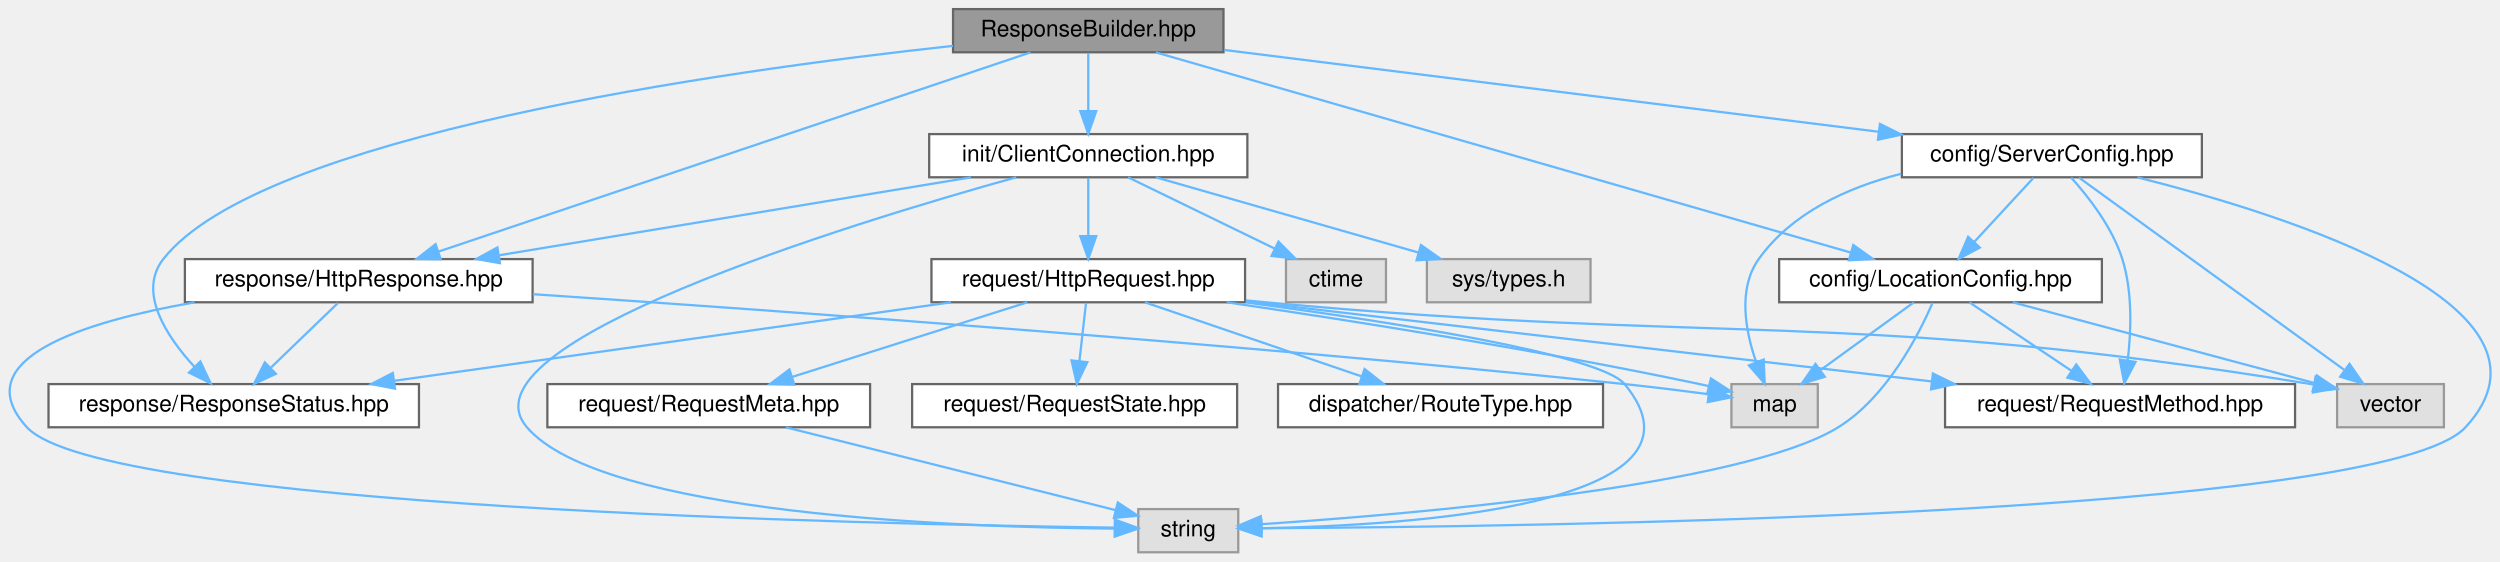
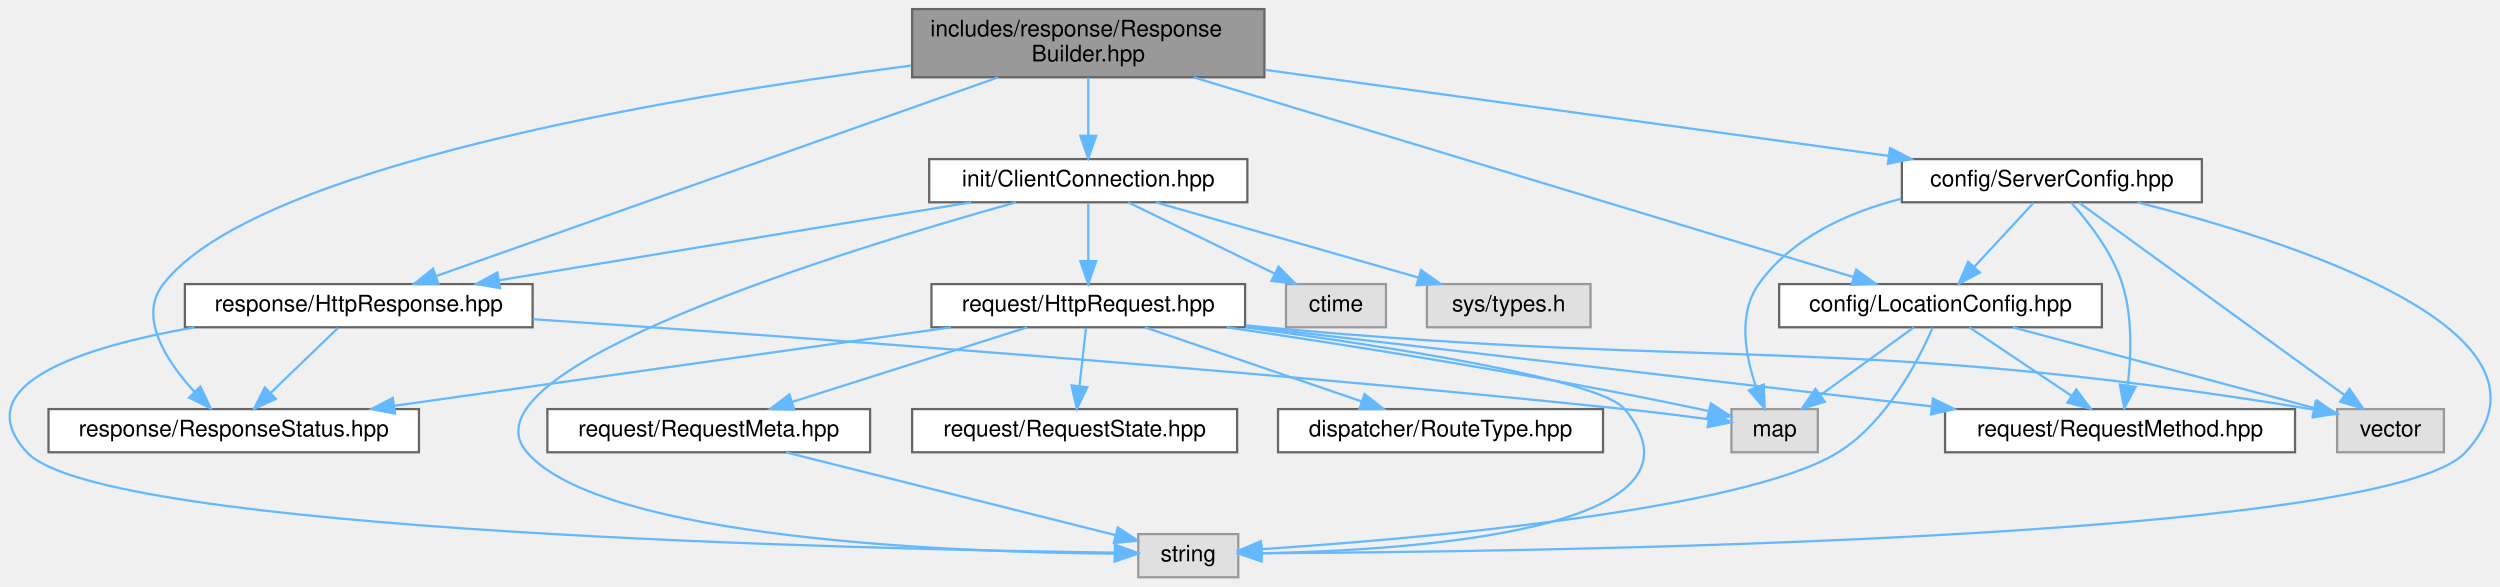
- <svg xmlns="http://www.w3.org/2000/svg" xmlns:xlink="http://www.w3.org/1999/xlink" width="1100pt" height="247pt" viewBox="0.00 0.00 1100.03 247.00">
-   <g id="graph0" class="graph" transform="scale(1 1) rotate(0) translate(4 243)">
+ <svg xmlns="http://www.w3.org/2000/svg" xmlns:xlink="http://www.w3.org/1999/xlink" width="1100pt" height="258pt" viewBox="0.00 0.00 1100.03 258.00">
+   <g id="graph0" class="graph" transform="scale(1 1) rotate(0) translate(4 254)">
    <g id="Node000001" class="node">
      <g id="a_Node000001">
        <a xlink:title=" ">
-           <polygon fill="#999999" stroke="#666666" points="534.35,-239 415.35,-239 415.35,-220 534.35,-220 534.35,-239" />
-           <text text-anchor="middle" x="474.85" y="-227" font-family="Helvetica,sans-Serif" font-size="10.00">ResponseBuilder.hpp</text>
+           <polygon fill="#999999" stroke="#666666" points="552.35,-250 397.35,-250 397.35,-220 552.35,-220 552.35,-250" />
+           <text text-anchor="start" x="405.35" y="-238" font-family="Helvetica,sans-Serif" font-size="10.00">includes/response/Response</text>
+           <text text-anchor="middle" x="474.85" y="-227" font-family="Helvetica,sans-Serif" font-size="10.00">Builder.hpp</text>
        </a>
      </g>
    </g>
    <g id="Node000002" class="node">
      <g id="a_Node000002">
        <a xlink:href="HttpResponse_8hpp.html" target="_top" xlink:title=" ">
          <polygon fill="white" stroke="#666666" points="230.35,-129 77.35,-129 77.35,-110 230.35,-110 230.35,-129" />
          <text text-anchor="middle" x="153.85" y="-117" font-family="Helvetica,sans-Serif" font-size="10.00">response/HttpResponse.hpp</text>
        </a>
      </g>
    </g>
    <g id="edge1_Node000001_Node000002" class="edge">
      <g id="a_edge1_Node000001_Node000002">
        <a xlink:title=" ">
-           <path fill="none" stroke="#63b8ff" d="M449.39,-219.94C392.38,-200.76 254.37,-154.32 189.13,-132.37" />
-           <polygon fill="#63b8ff" stroke="#63b8ff" points="189.9,-128.94 179.31,-129.07 187.67,-135.57 189.9,-128.94" />
+           <path fill="none" stroke="#63b8ff" d="M435.17,-219.97C371.58,-197.49 247.94,-153.77 188.03,-132.59" />
+           <polygon fill="#63b8ff" stroke="#63b8ff" points="188.89,-129.18 178.3,-129.14 186.56,-135.78 188.89,-129.18" />
        </a>
      </g>
    </g>
    <g id="Node000005" class="node">
      <g id="a_Node000005">
        <a xlink:href="ResponseStatus_8hpp.html" target="_top" xlink:title=" ">
          <polygon fill="white" stroke="#666666" points="180.35,-74 17.35,-74 17.35,-55 180.35,-55 180.35,-74" />
          <text text-anchor="middle" x="98.85" y="-62" font-family="Helvetica,sans-Serif" font-size="10.00">response/ResponseStatus.hpp</text>
        </a>
      </g>
    </g>
    <g id="edge5_Node000001_Node000005" class="edge">
      <g id="a_edge5_Node000001_Node000005">
        <a xlink:title=" ">
-           <path fill="none" stroke="#63b8ff" d="M415.33,-222.83C312.96,-211.7 110.38,-183.24 67.85,-129 56.46,-114.47 69.17,-95.09 81.58,-81.57" />
-           <polygon fill="#63b8ff" stroke="#63b8ff" points="84.15,-83.95 88.67,-74.37 79.16,-79.04 84.15,-83.95" />
+           <path fill="none" stroke="#63b8ff" d="M396.94,-225.17C290.38,-211.31 107.79,-180.56 67.85,-129 56.54,-114.41 69.24,-95.03 81.62,-81.54" />
+           <polygon fill="#63b8ff" stroke="#63b8ff" points="84.18,-83.93 88.7,-74.35 79.19,-79.02 84.18,-83.93" />
        </a>
      </g>
    </g>
    <g id="Node000006" class="node">
      <g id="a_Node000006">
        <a xlink:href="ClientConnection_8hpp.html" target="_top" xlink:title=" ">
          <polygon fill="white" stroke="#666666" points="544.85,-184 404.85,-184 404.85,-165 544.85,-165 544.85,-184" />
          <text text-anchor="middle" x="474.85" y="-172" font-family="Helvetica,sans-Serif" font-size="10.00">init/ClientConnection.hpp</text>
        </a>
      </g>
    </g>
    <g id="edge6_Node000001_Node000006" class="edge">
      <g id="a_edge6_Node000001_Node000006">
        <a xlink:title=" ">
-           <path fill="none" stroke="#63b8ff" d="M474.85,-219.75C474.85,-212.8 474.85,-202.85 474.85,-194.13" />
-           <polygon fill="#63b8ff" stroke="#63b8ff" points="478.35,-194.09 474.85,-184.09 471.35,-194.09 478.35,-194.09" />
+           <path fill="none" stroke="#63b8ff" d="M474.85,-219.84C474.85,-212.21 474.85,-202.7 474.85,-194.45" />
+           <polygon fill="#63b8ff" stroke="#63b8ff" points="478.35,-194.27 474.85,-184.27 471.35,-194.27 478.35,-194.27" />
        </a>
      </g>
    </g>
    <g id="Node000015" class="node">
      <g id="a_Node000015">
        <a xlink:href="ServerConfig_8hpp.html" target="_top" xlink:title=" ">
          <polygon fill="white" stroke="#666666" points="964.85,-184 832.85,-184 832.85,-165 964.85,-165 964.85,-184" />
          <text text-anchor="middle" x="898.85" y="-172" font-family="Helvetica,sans-Serif" font-size="10.00">config/ServerConfig.hpp</text>
        </a>
      </g>
    </g>
    <g id="edge21_Node000001_Node000015" class="edge">
      <g id="a_edge21_Node000001_Node000015">
        <a xlink:title=" ">
-           <path fill="none" stroke="#63b8ff" d="M534.7,-221.02C610.19,-211.58 740.08,-195.35 822.61,-185.03" />
-           <polygon fill="#63b8ff" stroke="#63b8ff" points="823.19,-188.48 832.68,-183.77 822.32,-181.54 823.19,-188.48" />
+           <path fill="none" stroke="#63b8ff" d="M552.62,-223.27C630.98,-212.46 750.91,-195.91 827.07,-185.4" />
+           <polygon fill="#63b8ff" stroke="#63b8ff" points="827.63,-188.86 837.06,-184.03 826.67,-181.93 827.63,-188.86" />
        </a>
      </g>
    </g>
    <g id="Node000016" class="node">
      <g id="a_Node000016">
        <a xlink:href="LocationConfig_8hpp.html" target="_top" xlink:title=" ">
          <polygon fill="white" stroke="#666666" points="920.85,-129 778.85,-129 778.85,-110 920.85,-110 920.85,-129" />
          <text text-anchor="middle" x="849.85" y="-117" font-family="Helvetica,sans-Serif" font-size="10.00">config/LocationConfig.hpp</text>
        </a>
      </g>
    </g>
    <g id="edge31_Node000001_Node000016" class="edge">
      <g id="a_edge31_Node000001_Node000016">
        <a xlink:title=" ">
-           <path fill="none" stroke="#63b8ff" d="M504.59,-219.94C571.73,-200.6 735.08,-153.55 810.5,-131.83" />
-           <polygon fill="#63b8ff" stroke="#63b8ff" points="811.47,-135.2 820.11,-129.07 809.53,-128.47 811.47,-135.2" />
+           <path fill="none" stroke="#63b8ff" d="M521.21,-219.97C596.1,-197.3 742.32,-153.05 811.63,-132.07" />
+           <polygon fill="#63b8ff" stroke="#63b8ff" points="812.73,-135.39 821.29,-129.14 810.7,-128.69 812.73,-135.39" />
        </a>
      </g>
    </g>
    <g id="Node000003" class="node">
      <g id="a_Node000003">
        <a xlink:title=" ">
          <polygon fill="#e0e0e0" stroke="#999999" points="540.85,-19 496.85,-19 496.85,0 540.85,0 540.85,-19" />
          <text text-anchor="middle" x="518.85" y="-7" font-family="Helvetica,sans-Serif" font-size="10.00">string</text>
        </a>
      </g>
    </g>
    <g id="edge2_Node000002_Node000003" class="edge">
      <g id="a_edge2_Node000002_Node000003">
        <a xlink:title=" ">
          <path fill="none" stroke="#63b8ff" d="M81.55,-109.97C32.25,-101.33 -19.52,-84.85 7.85,-55 40.21,-19.7 378.99,-12.3 486.38,-10.84" />
          <polygon fill="#63b8ff" stroke="#63b8ff" points="486.65,-14.34 496.61,-10.71 486.56,-7.34 486.65,-14.34" />
        </a>
      </g>
    </g>
    <g id="Node000004" class="node">
      <g id="a_Node000004">
        <a xlink:title=" ">
          <polygon fill="#e0e0e0" stroke="#999999" points="795.85,-74 757.85,-74 757.85,-55 795.85,-55 795.85,-74" />
          <text text-anchor="middle" x="776.85" y="-62" font-family="Helvetica,sans-Serif" font-size="10.00">map</text>
        </a>
      </g>
    </g>
    <g id="edge3_Node000002_Node000004" class="edge">
      <g id="a_edge3_Node000002_Node000004">
        <a xlink:title=" ">
          <path fill="none" stroke="#63b8ff" d="M230.54,-113.55C338.04,-106.35 539.58,-91.86 710.85,-74 722.99,-72.73 736.35,-71.07 747.86,-69.54" />
          <polygon fill="#63b8ff" stroke="#63b8ff" points="748.37,-73 757.81,-68.2 747.44,-66.07 748.37,-73" />
        </a>
      </g>
    </g>
    <g id="edge4_Node000002_Node000005" class="edge">
      <g id="a_edge4_Node000002_Node000005">
        <a xlink:title=" ">
          <path fill="none" stroke="#63b8ff" d="M144.77,-109.75C136.76,-102.03 124.89,-90.6 115.23,-81.28" />
          <polygon fill="#63b8ff" stroke="#63b8ff" points="117.39,-78.51 107.76,-74.09 112.53,-83.55 117.39,-78.51" />
        </a>
      </g>
    </g>
    <g id="edge20_Node000006_Node000002" class="edge">
      <g id="a_edge20_Node000006_Node000002">
        <a xlink:title=" ">
          <path fill="none" stroke="#63b8ff" d="M423.27,-164.98C366.73,-155.65 276.04,-140.67 215.71,-130.71" />
          <polygon fill="#63b8ff" stroke="#63b8ff" points="216,-127.21 205.56,-129.04 214.86,-134.12 216,-127.21" />
        </a>
      </g>
    </g>
    <g id="edge7_Node000006_Node000003" class="edge">
      <g id="a_edge7_Node000006_Node000003">
        <a xlink:title=" ">
          <path fill="none" stroke="#63b8ff" d="M443.16,-165C369.71,-144.55 196.44,-91.58 227.85,-55 260.88,-16.54 417.47,-10.96 486.28,-10.4" />
          <polygon fill="#63b8ff" stroke="#63b8ff" points="486.56,-13.9 496.54,-10.35 486.52,-6.9 486.56,-13.9" />
        </a>
      </g>
    </g>
    <g id="Node000007" class="node">
      <g id="a_Node000007">
        <a xlink:title=" ">
          <polygon fill="#e0e0e0" stroke="#999999" points="605.85,-129 561.85,-129 561.85,-110 605.85,-110 605.85,-129" />
          <text text-anchor="middle" x="583.85" y="-117" font-family="Helvetica,sans-Serif" font-size="10.00">ctime</text>
        </a>
      </g>
    </g>
    <g id="edge8_Node000006_Node000007" class="edge">
      <g id="a_edge8_Node000006_Node000007">
        <a xlink:title=" ">
          <path fill="none" stroke="#63b8ff" d="M492.36,-164.98C509.82,-156.5 536.86,-143.35 557.02,-133.54" />
          <polygon fill="#63b8ff" stroke="#63b8ff" points="558.55,-136.69 566.02,-129.17 555.49,-130.4 558.55,-136.69" />
        </a>
      </g>
    </g>
    <g id="Node000008" class="node">
      <g id="a_Node000008">
        <a xlink:title=" ">
          <polygon fill="#e0e0e0" stroke="#999999" points="695.85,-129 623.85,-129 623.85,-110 695.85,-110 695.85,-129" />
          <text text-anchor="middle" x="659.85" y="-117" font-family="Helvetica,sans-Serif" font-size="10.00">sys/types.h</text>
        </a>
      </g>
    </g>
    <g id="edge9_Node000006_Node000008" class="edge">
      <g id="a_edge9_Node000006_Node000008">
        <a xlink:title=" ">
          <path fill="none" stroke="#63b8ff" d="M504.57,-164.98C535.9,-156.01 585.42,-141.82 620.09,-131.89" />
          <polygon fill="#63b8ff" stroke="#63b8ff" points="621.24,-135.2 629.89,-129.08 619.31,-128.47 621.24,-135.2" />
        </a>
      </g>
    </g>
    <g id="Node000009" class="node">
      <g id="a_Node000009">
        <a xlink:href="HttpRequest_8hpp.html" target="_top" xlink:title=" ">
          <polygon fill="white" stroke="#666666" points="543.85,-129 405.85,-129 405.85,-110 543.85,-110 543.85,-129" />
          <text text-anchor="middle" x="474.85" y="-117" font-family="Helvetica,sans-Serif" font-size="10.00">request/HttpRequest.hpp</text>
        </a>
      </g>
    </g>
    <g id="edge10_Node000006_Node000009" class="edge">
      <g id="a_edge10_Node000006_Node000009">
        <a xlink:title=" ">
          <path fill="none" stroke="#63b8ff" d="M474.85,-164.75C474.85,-157.8 474.85,-147.85 474.85,-139.13" />
          <polygon fill="#63b8ff" stroke="#63b8ff" points="478.35,-139.09 474.85,-129.09 471.35,-139.09 478.35,-139.09" />
        </a>
      </g>
    </g>
    <g id="edge11_Node000009_Node000003" class="edge">
      <g id="a_edge11_Node000009_Node000003">
        <a xlink:title=" ">
          <path fill="none" stroke="#63b8ff" d="M544.11,-109.96C609.84,-101.15 700.15,-86.9 710.85,-74 755.11,-20.62 616.79,-11.81 551.27,-10.57" />
          <polygon fill="#63b8ff" stroke="#63b8ff" points="551.1,-7.07 541.05,-10.43 551,-14.07 551.1,-7.07" />
        </a>
      </g>
    </g>
    <g id="edge12_Node000009_Node000004" class="edge">
      <g id="a_edge12_Node000009_Node000004">
        <a xlink:title=" ">
          <path fill="none" stroke="#63b8ff" d="M535.76,-109.99C590.47,-101.97 672.87,-88.98 743.85,-74 745.12,-73.73 746.41,-73.45 747.72,-73.15" />
          <polygon fill="#63b8ff" stroke="#63b8ff" points="748.82,-76.48 757.72,-70.73 747.18,-69.68 748.82,-76.48" />
        </a>
      </g>
    </g>
    <g id="edge18_Node000009_Node000005" class="edge">
      <g id="a_edge18_Node000009_Node000005">
        <a xlink:title=" ">
          <path fill="none" stroke="#63b8ff" d="M414.44,-109.98C347.66,-100.57 240.22,-85.43 169.57,-75.47" />
          <polygon fill="#63b8ff" stroke="#63b8ff" points="169.81,-71.97 159.42,-74.04 168.83,-78.9 169.81,-71.97" />
        </a>
      </g>
    </g>
    <g id="Node000010" class="node">
      <g id="a_Node000010">
        <a xlink:title=" ">
          <polygon fill="#e0e0e0" stroke="#999999" points="1071.35,-74 1024.35,-74 1024.35,-55 1071.35,-55 1071.35,-74" />
          <text text-anchor="middle" x="1047.85" y="-62" font-family="Helvetica,sans-Serif" font-size="10.00">vector</text>
        </a>
      </g>
    </g>
    <g id="edge13_Node000009_Node000010" class="edge">
      <g id="a_edge13_Node000009_Node000010">
        <a xlink:title=" ">
          <path fill="none" stroke="#63b8ff" d="M544.16,-110.83C547.09,-110.55 550,-110.27 552.85,-110 754.61,-91.15 809.91,-107.28 1014.01,-73.81" />
          <polygon fill="#63b8ff" stroke="#63b8ff" points="1014.87,-77.22 1024.16,-72.13 1013.72,-70.31 1014.87,-77.22" />
        </a>
      </g>
    </g>
    <g id="Node000011" class="node">
      <g id="a_Node000011">
        <a xlink:href="RequestMethod_8hpp.html" target="_top" xlink:title=" ">
          <polygon fill="white" stroke="#666666" points="1005.85,-74 851.85,-74 851.85,-55 1005.85,-55 1005.85,-74" />
          <text text-anchor="middle" x="928.85" y="-62" font-family="Helvetica,sans-Serif" font-size="10.00">request/RequestMethod.hpp</text>
        </a>
      </g>
    </g>
    <g id="edge14_Node000009_Node000011" class="edge">
      <g id="a_edge14_Node000009_Node000011">
        <a xlink:title=" ">
          <path fill="none" stroke="#63b8ff" d="M544.3,-110.39C625.41,-100.92 759.5,-85.27 845.98,-75.17" />
          <polygon fill="#63b8ff" stroke="#63b8ff" points="846.5,-78.64 856.03,-74 845.69,-71.68 846.5,-78.64" />
        </a>
      </g>
    </g>
    <g id="Node000012" class="node">
      <g id="a_Node000012">
        <a xlink:href="RequestMeta_8hpp.html" target="_top" xlink:title=" ">
          <polygon fill="white" stroke="#666666" points="378.85,-74 236.85,-74 236.85,-55 378.85,-55 378.85,-74" />
          <text text-anchor="middle" x="307.85" y="-62" font-family="Helvetica,sans-Serif" font-size="10.00">request/RequestMeta.hpp</text>
        </a>
      </g>
    </g>
    <g id="edge15_Node000009_Node000012" class="edge">
      <g id="a_edge15_Node000009_Node000012">
        <a xlink:title=" ">
          <path fill="none" stroke="#63b8ff" d="M448.02,-109.98C419.98,-101.09 375.8,-87.07 344.55,-77.15" />
          <polygon fill="#63b8ff" stroke="#63b8ff" points="345.48,-73.77 334.89,-74.08 343.36,-80.44 345.48,-73.77" />
        </a>
      </g>
    </g>
    <g id="Node000013" class="node">
      <g id="a_Node000013">
        <a xlink:href="RequestState_8hpp.html" target="_top" xlink:title=" ">
          <polygon fill="white" stroke="#666666" points="540.35,-74 397.35,-74 397.35,-55 540.35,-55 540.35,-74" />
          <text text-anchor="middle" x="468.85" y="-62" font-family="Helvetica,sans-Serif" font-size="10.00">request/RequestState.hpp</text>
        </a>
      </g>
    </g>
    <g id="edge17_Node000009_Node000013" class="edge">
      <g id="a_edge17_Node000009_Node000013">
        <a xlink:title=" ">
          <path fill="none" stroke="#63b8ff" d="M473.86,-109.75C473.07,-102.8 471.94,-92.85 470.96,-84.13" />
          <polygon fill="#63b8ff" stroke="#63b8ff" points="474.42,-83.63 469.82,-74.09 467.47,-84.42 474.42,-83.63" />
        </a>
      </g>
    </g>
    <g id="Node000014" class="node">
      <g id="a_Node000014">
        <a xlink:href="RouteType_8hpp.html" target="_top" xlink:title=" ">
          <polygon fill="white" stroke="#666666" points="701.35,-74 558.35,-74 558.35,-55 701.35,-55 701.35,-74" />
          <text text-anchor="middle" x="629.85" y="-62" font-family="Helvetica,sans-Serif" font-size="10.00">dispatcher/RouteType.hpp</text>
        </a>
      </g>
    </g>
    <g id="edge19_Node000009_Node000014" class="edge">
      <g id="a_edge19_Node000009_Node000014">
        <a xlink:title=" ">
          <path fill="none" stroke="#63b8ff" d="M499.75,-109.98C525.55,-101.16 566.07,-87.31 595.03,-77.41" />
          <polygon fill="#63b8ff" stroke="#63b8ff" points="596.42,-80.63 604.75,-74.08 594.15,-74.01 596.42,-80.63" />
        </a>
      </g>
    </g>
    <g id="edge16_Node000012_Node000003" class="edge">
      <g id="a_edge16_Node000012_Node000003">
        <a xlink:title=" ">
          <path fill="none" stroke="#63b8ff" d="M341.75,-54.98C381.74,-44.94 447.73,-28.36 486.87,-18.53" />
          <polygon fill="#63b8ff" stroke="#63b8ff" points="487.84,-21.9 496.68,-16.07 486.13,-15.11 487.84,-21.9" />
        </a>
      </g>
    </g>
    <g id="edge22_Node000015_Node000003" class="edge">
      <g id="a_edge22_Node000015_Node000003">
        <a xlink:title=" ">
          <path fill="none" stroke="#63b8ff" d="M936.5,-164.95C1003.04,-148.24 1129.98,-108.17 1080.85,-55 1044.77,-15.96 665.21,-11.13 551.11,-10.57" />
          <polygon fill="#63b8ff" stroke="#63b8ff" points="550.93,-7.07 540.92,-10.52 550.9,-14.07 550.93,-7.07" />
        </a>
      </g>
    </g>
    <g id="edge24_Node000015_Node000004" class="edge">
      <g id="a_edge24_Node000015_Node000004">
        <a xlink:title=" ">
          <path fill="none" stroke="#63b8ff" d="M832.56,-166.55C808.82,-160.49 784.36,-149.35 769.85,-129 760.51,-115.9 764,-97.26 768.78,-83.57" />
          <polygon fill="#63b8ff" stroke="#63b8ff" points="772.05,-84.82 772.49,-74.23 765.55,-82.23 772.05,-84.82" />
        </a>
      </g>
    </g>
    <g id="edge23_Node000015_Node000010" class="edge">
      <g id="a_edge23_Node000015_Node000010">
        <a xlink:title=" ">
          <path fill="none" stroke="#63b8ff" d="M910.79,-164.84C936.18,-146.44 995.79,-103.23 1027.38,-80.34" />
          <polygon fill="#63b8ff" stroke="#63b8ff" points="1029.81,-82.9 1035.85,-74.2 1025.7,-77.23 1029.81,-82.9" />
        </a>
      </g>
    </g>
    <g id="edge30_Node000015_Node000011" class="edge">
      <g id="a_edge30_Node000015_Node000011">
        <a xlink:title=" ">
          <path fill="none" stroke="#63b8ff" d="M907.33,-164.85C914.9,-156.47 925.45,-143.01 929.85,-129 934.4,-114.52 933.76,-97.25 932.21,-84.38" />
          <polygon fill="#63b8ff" stroke="#63b8ff" points="935.65,-83.75 930.71,-74.38 928.73,-84.79 935.65,-83.75" />
        </a>
      </g>
    </g>
    <g id="edge25_Node000015_Node000016" class="edge">
      <g id="a_edge25_Node000015_Node000016">
        <a xlink:title=" ">
          <path fill="none" stroke="#63b8ff" d="M890.76,-164.75C883.69,-157.11 873.26,-145.82 864.7,-136.56" />
          <polygon fill="#63b8ff" stroke="#63b8ff" points="867.15,-134.06 857.79,-129.09 862.01,-138.81 867.15,-134.06" />
        </a>
      </g>
    </g>
    <g id="edge27_Node000016_Node000003" class="edge">
      <g id="a_edge27_Node000016_Node000003">
        <a xlink:title=" ">
          <path fill="none" stroke="#63b8ff" d="M846.39,-109.82C840.29,-95.76 826.22,-68.23 804.85,-55 762.86,-29.01 616.74,-16.69 551.15,-12.38" />
          <polygon fill="#63b8ff" stroke="#63b8ff" points="551.18,-8.87 540.98,-11.73 550.74,-15.86 551.18,-8.87" />
        </a>
      </g>
    </g>
    <g id="edge28_Node000016_Node000004" class="edge">
      <g id="a_edge28_Node000016_Node000004">
        <a xlink:title=" ">
          <path fill="none" stroke="#63b8ff" d="M838.12,-109.98C827.12,-102 810.43,-89.88 797.24,-80.31" />
          <polygon fill="#63b8ff" stroke="#63b8ff" points="798.94,-77.21 788.79,-74.17 794.83,-82.88 798.94,-77.21" />
        </a>
      </g>
    </g>
    <g id="edge26_Node000016_Node000010" class="edge">
      <g id="a_edge26_Node000016_Node000010">
        <a xlink:title=" ">
          <path fill="none" stroke="#63b8ff" d="M881.66,-109.98C918.03,-100.25 977.31,-84.38 1014.37,-74.46" />
          <polygon fill="#63b8ff" stroke="#63b8ff" points="1015.44,-77.8 1024.19,-71.83 1013.63,-71.04 1015.44,-77.8" />
        </a>
      </g>
    </g>
    <g id="edge29_Node000016_Node000011" class="edge">
      <g id="a_edge29_Node000016_Node000011">
        <a xlink:title=" ">
          <path fill="none" stroke="#63b8ff" d="M862.54,-109.98C874.68,-101.84 893.21,-89.41 907.59,-79.76" />
          <polygon fill="#63b8ff" stroke="#63b8ff" points="909.57,-82.65 915.92,-74.17 905.67,-76.84 909.57,-82.65" />
        </a>
      </g>
    </g>
  </g>
</svg>
